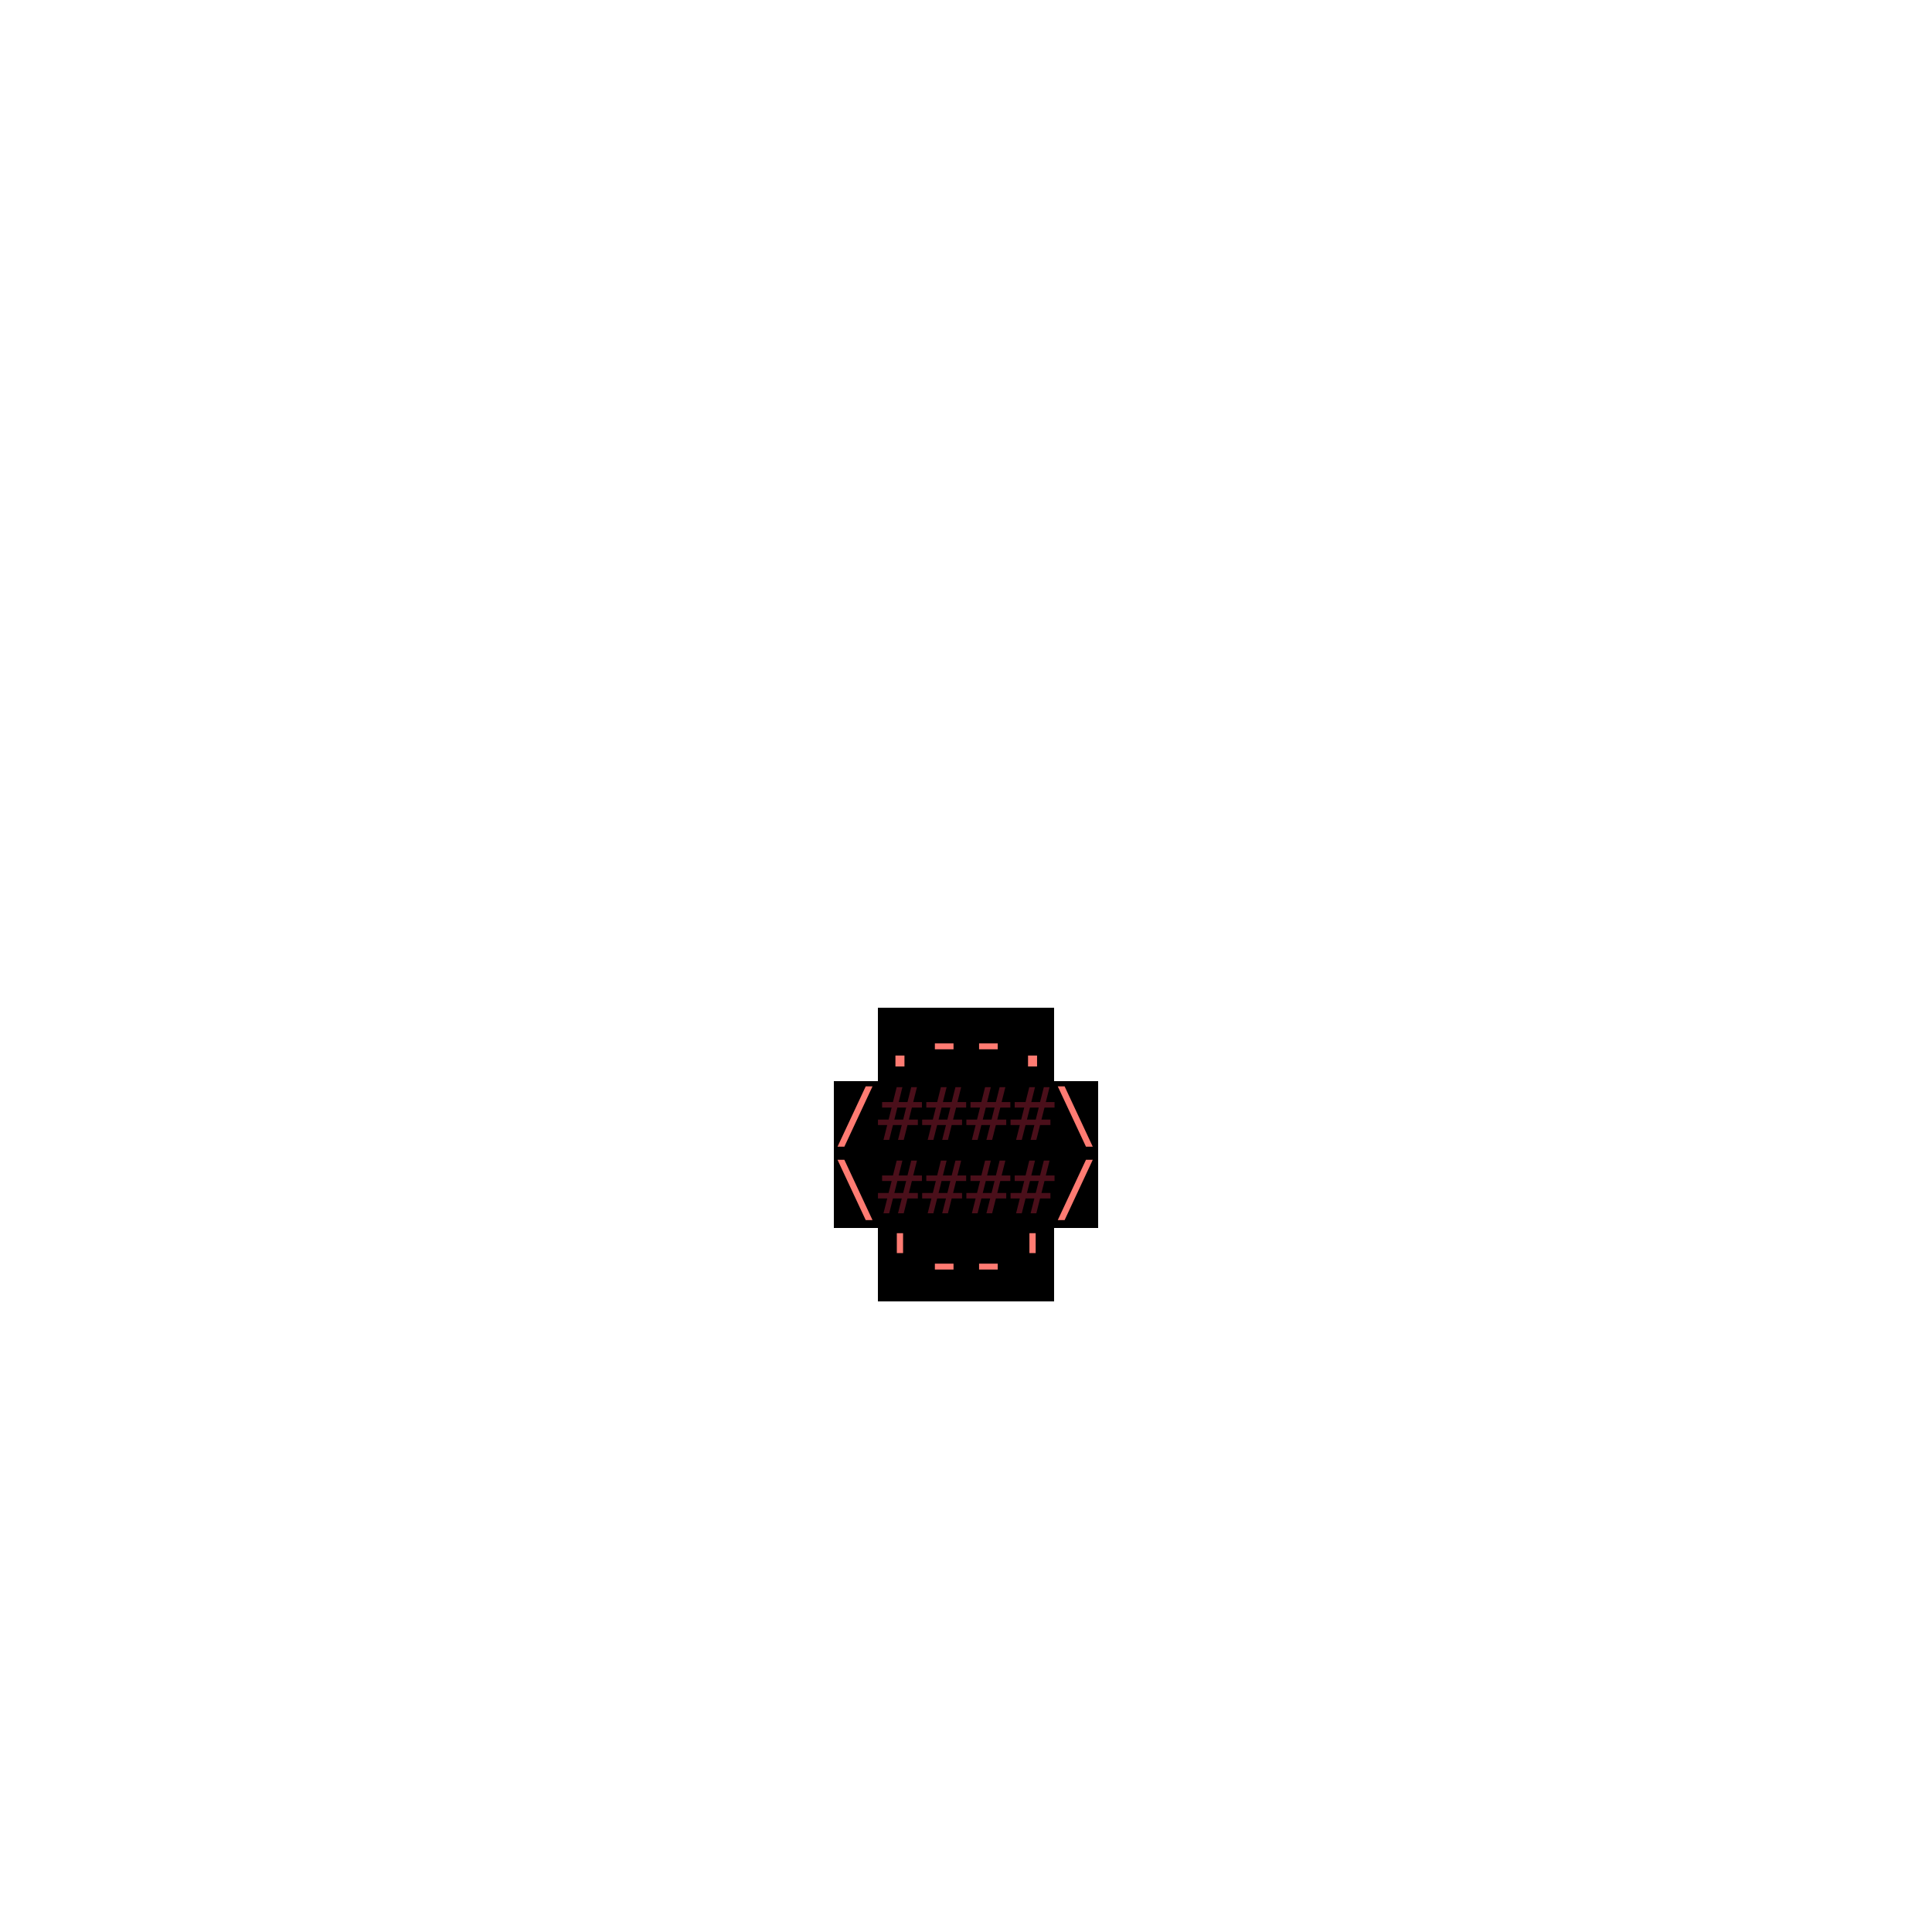
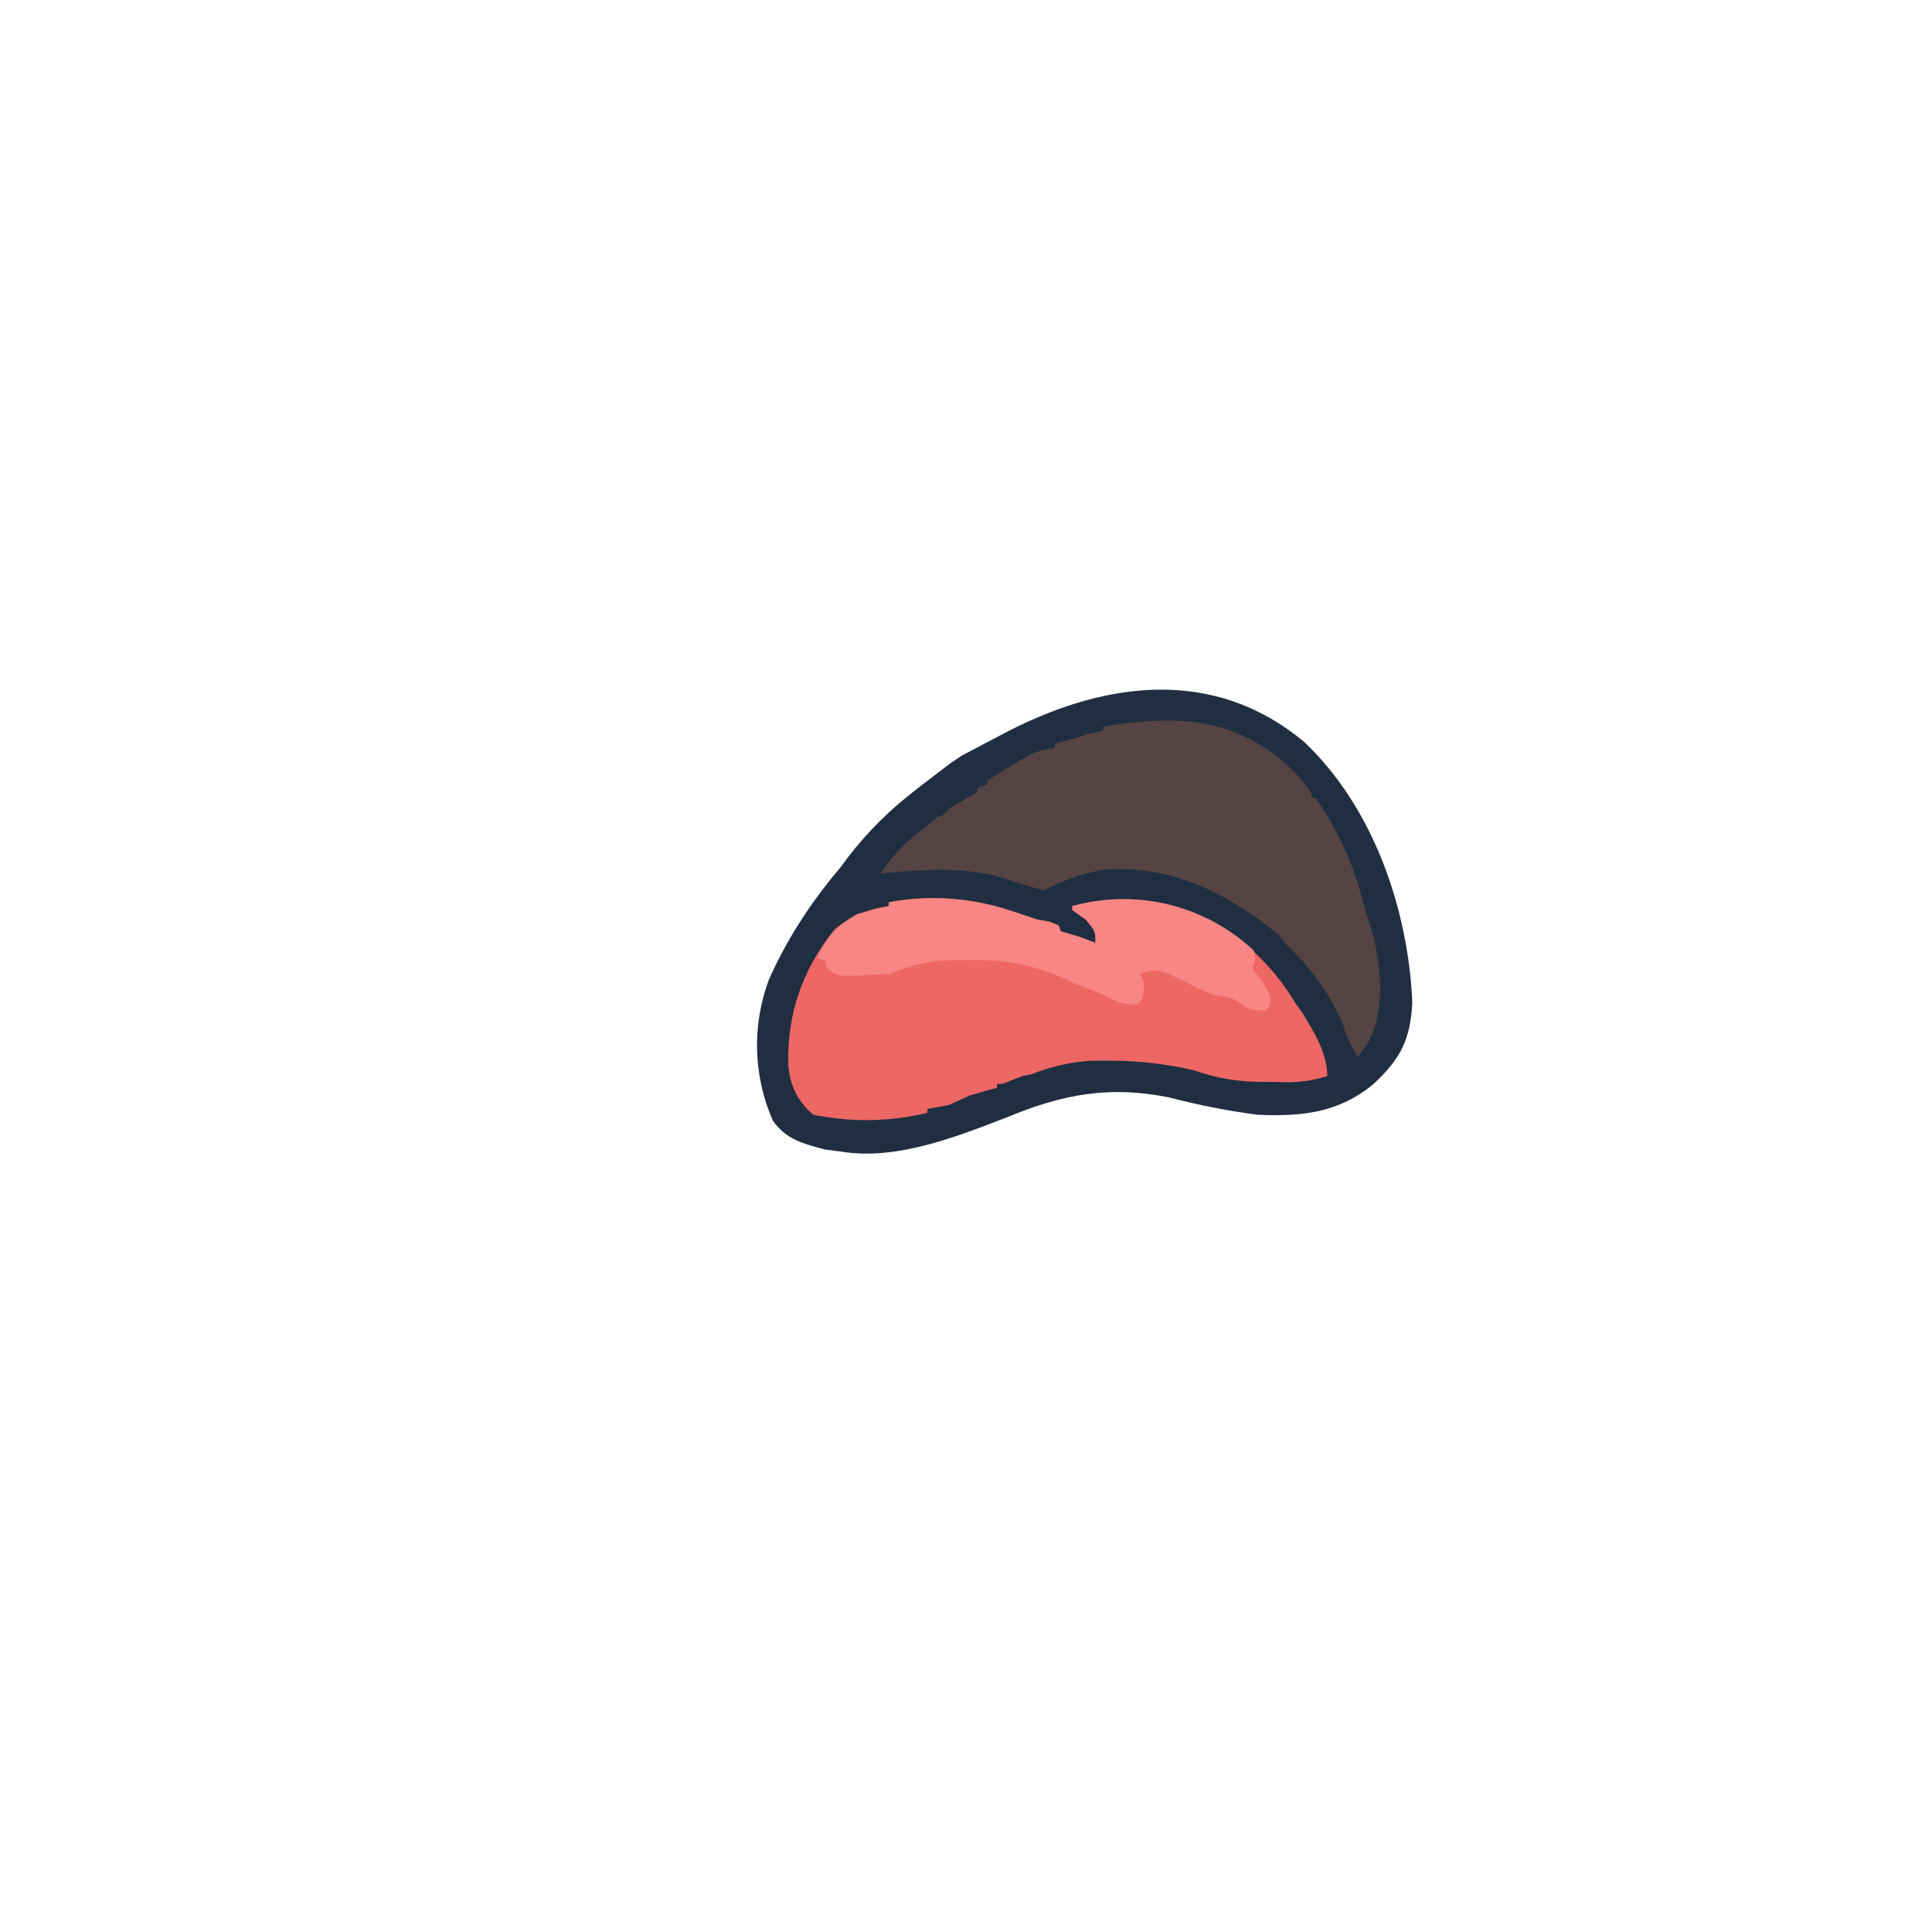
<svg xmlns="http://www.w3.org/2000/svg" viewBox="0 0 1000 1000">
-   <rect x="454.4" y="521.6" width="91.2" height="38" class="s" />
-   <text y="552.0" font-family="monospace" font-size="38" xml:space="preserve">
-     <tspan x="454.4" fill="#ff7b72">.--.</tspan>
-   </text>
-   <rect x="431.6" y="559.6" width="22.8" height="38" class="s" />
-   <rect x="454.4" y="559.6" width="91.2" height="38" class="s" />
-   <rect x="545.6" y="559.6" width="22.8" height="38" class="s" />
-   <text y="590.0" font-family="monospace" font-size="38" xml:space="preserve">
-     <tspan x="431.6" fill="#ff7b72">/</tspan>
-     <tspan x="454.4" fill="#4a0f1a">####</tspan>
-     <tspan x="545.6" fill="#ff7b72">\</tspan>
-   </text>
-   <rect x="431.6" y="597.6" width="22.8" height="38" class="s" />
-   <rect x="454.4" y="597.6" width="91.2" height="38" class="s" />
-   <rect x="545.6" y="597.6" width="22.8" height="38" class="s" />
-   <text y="628.0" font-family="monospace" font-size="38" xml:space="preserve">
-     <tspan x="431.6" fill="#ff7b72">\</tspan>
-     <tspan x="454.4" fill="#4a0f1a">####</tspan>
-     <tspan x="545.6" fill="#ff7b72">/</tspan>
-   </text>
-   <rect x="454.4" y="635.6" width="91.2" height="38" class="s" />
-   <text y="666.0" font-family="monospace" font-size="38" xml:space="preserve">
-     <tspan x="454.4" fill="#ff7b72">'--'</tspan>
-   </text>
+   <path fill="#1F2F41" d="M675 384c36 34 54 87 56 135-1 19-6 29-20 42-18 15-37 17-60 16q-23-3-46-9c-30-6-54-2-83 10-26 10-58 23-87 18l-8-1c-11-3-20-5-27-15a97 97 0 0 1-2-73q12-27 32-52l5-6q15-21 35-37l5-4 17-13 6-4 19-10c52-28 110-37 158 3" />
+   <path fill="#ED6765" d="m525 472 6 2 6 2 6 1 5 2 1 3 10 3 8 3c0-6 0-6-5-12l-7-5v-2q38-10 73 8 27 16 43 43l3 4c6 10 13 21 13 33q-13 4-26 3h-8q-18 0-35-6-21-5-44-5h-9q-16 1-31 7l-5 1-10 4h-3v2l-14 4-11 5-11 2v2q-29 7-59 1-12-10-13-26-1-39 24-70 12-10 28-12v-2q33-6 65 5" />
+   <path fill="#554443" d="M659 390q12 9 20 21v2h2q18 26 25 56l5 16c4 18 6 38-3 55l-5 7q-5-7-8-17-10-23-29-41l-4-5c-27-22-55-36-90-34q-17 3-32 11l-16-5c-23-8-44-6-68-4q9-14 22-23l7-6 3-1 4-4 14-8v-2l5-2v-2c24-15 24-15 35-17v-2l11-3 6-2 8-2v-2c33-5 60-6 88 14" />
+   <path fill="#F78684" d="m525 472 6 2 6 2 6 1 5 2 1 3 10 3 8 3c0-6 0-6-5-12l-7-5v-2a99 99 0 0 1 94 23c1 6 1 6-1 9l6 8c4 7 4 7 3 12l-2 2c-7 0-7 0-12-3-6-4-6-4-15-5l-9-4c-20-10-20-10-29-7l2 4c0 8 0 8-3 12-9 0-12-2-20-6l-13-5q-25-13-54-12h-9q-16 0-32 7l-18 1h-5c-5 0-5 0-10-4l-1-4-4-1q6-15 21-23l16-4v-2q33-6 65 5" />
</svg>
